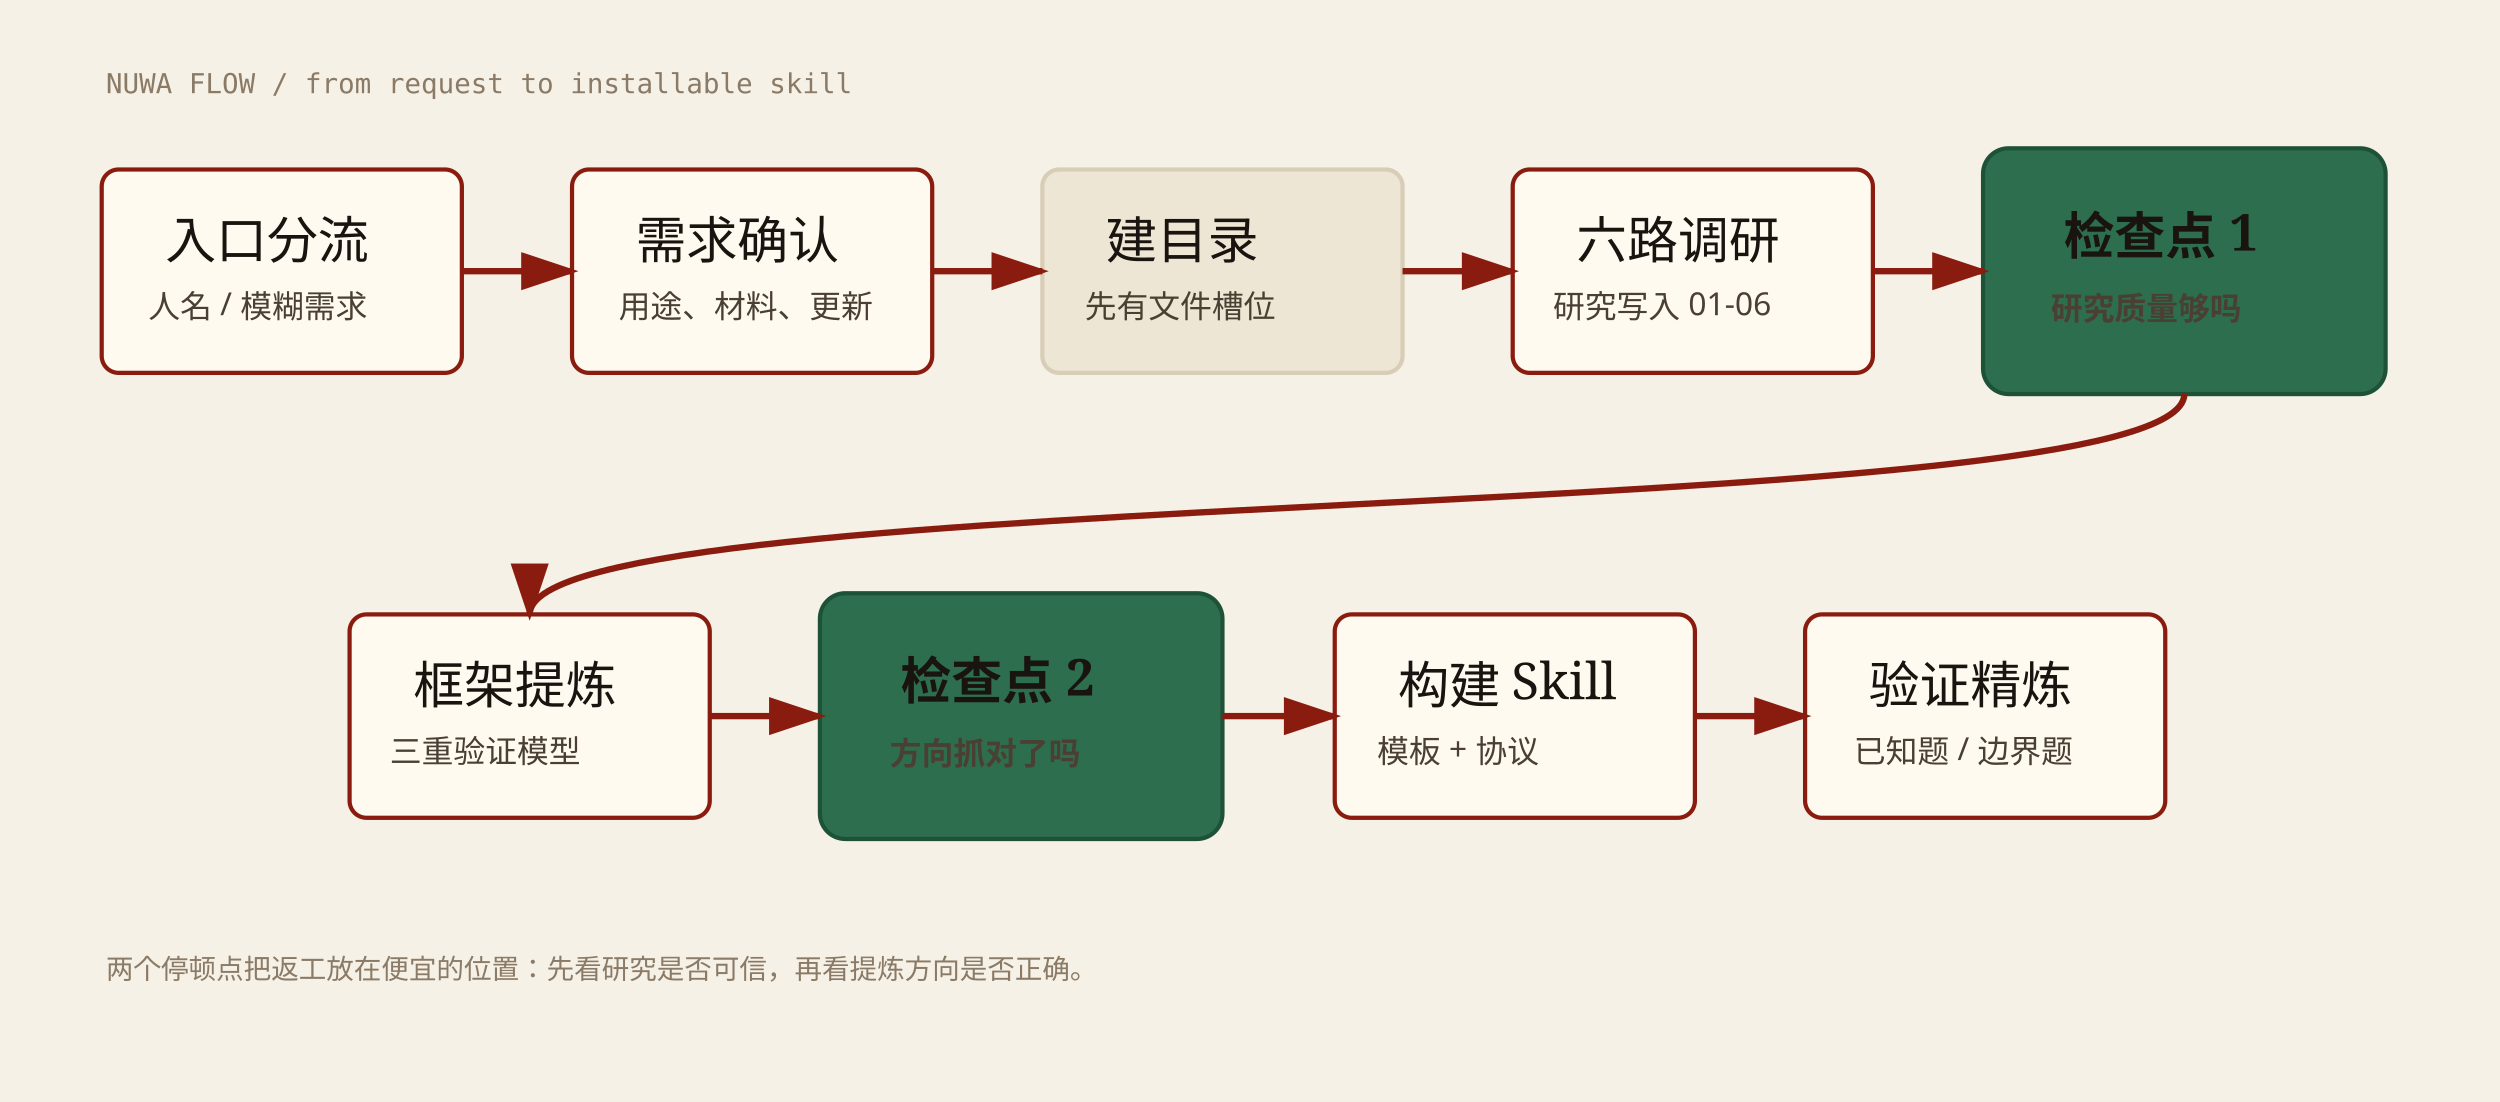
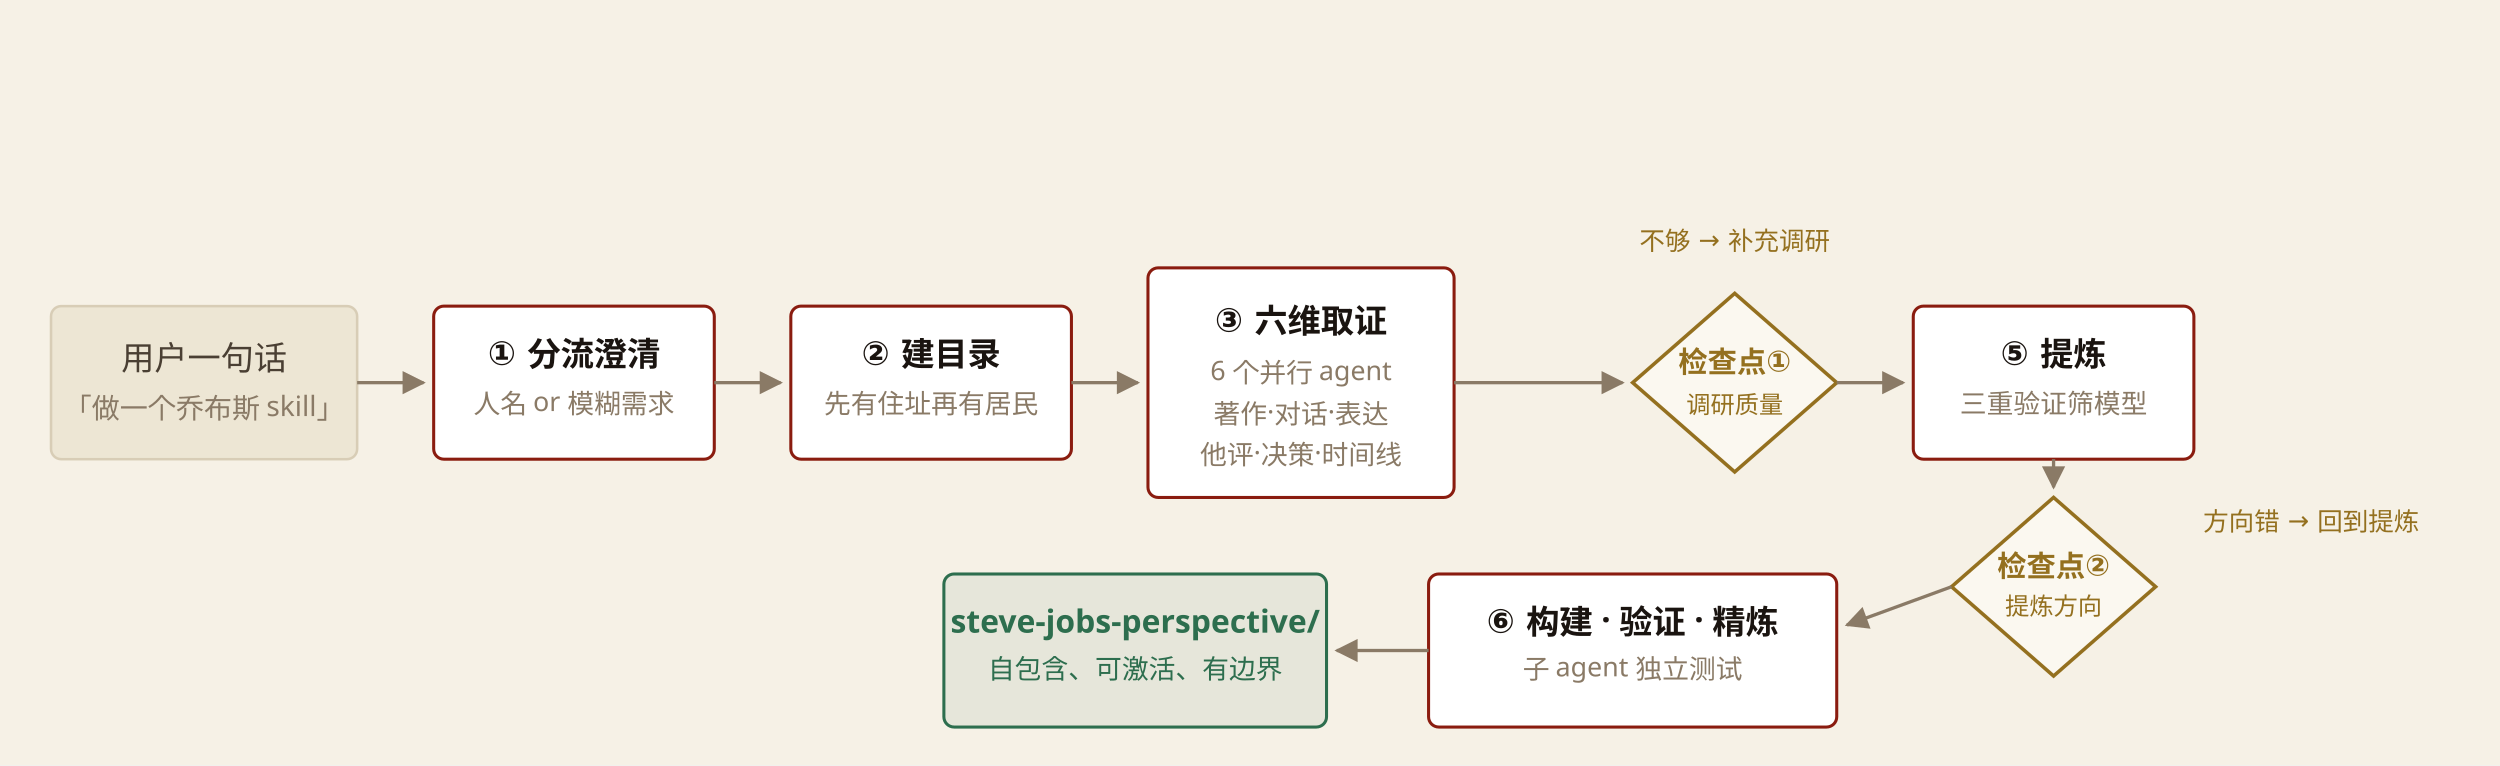
- <svg xmlns="http://www.w3.org/2000/svg" width="1180" height="520" viewBox="0 0 1180 520" role="img" aria-labelledby="title desc">
+ <svg xmlns="http://www.w3.org/2000/svg" viewBox="0 0 980 300" font-family="'PingFang SC','Microsoft YaHei',sans-serif">
  <defs>
-     <style>
-       .bg{fill:#f6f1e6}
-       .box{fill:#fffaf0;stroke:#8a1c0f;stroke-width:2}
-       .soft{fill:#ede6d4;stroke:#d8cdb6;stroke-width:2}
-       .gate{fill:#2d6e4e;stroke:#1e5238;stroke-width:2}
-       .gateText{fill:#fffaf0;font-weight:700}
-       .text{fill:#1a1410;font-family:"Noto Serif SC","Source Han Serif SC",serif;font-size:24px}
-       .small{fill:#4a3f33;font-family:"PingFang SC","Microsoft YaHei",sans-serif;font-size:15px}
-       .tiny{fill:#8a7a66;font-family:"JetBrains Mono",monospace;font-size:13px}
-       .arrow{stroke:#8a1c0f;stroke-width:3;fill:none;marker-end:url(#arrow)}
-     </style>
-     <marker id="arrow" markerWidth="10" markerHeight="10" refX="8" refY="3" orient="auto">
-       <path d="M0,0 L9,3 L0,6 Z" fill="#8a1c0f" />
+     <marker id="arr" viewBox="0 0 10 10" refX="9" refY="5" markerWidth="7" markerHeight="7" orient="auto-start-reverse">
+       <path d="M0,0 L10,5 L0,10 z" fill="#8a7a66" />
    </marker>
  </defs>
-   <rect class="bg" width="1180" height="520" />
-   <text class="tiny" x="50" y="44">NUWA FLOW / from request to installable skill</text>
-   <rect class="box" x="48" y="80" width="170" height="96" rx="8" />
-   <text class="text" x="78" y="122">入口分流</text>
-   <text class="small" x="70" y="150">人名 / 模糊需求</text>
-   <rect class="box" x="270" y="80" width="170" height="96" rx="8" />
-   <text class="text" x="300" y="122">需求确认</text>
-   <text class="small" x="292" y="150">用途、材料、更新</text>
-   <rect class="soft" x="492" y="80" width="170" height="96" rx="8" />
-   <text class="text" x="522" y="122">建目录</text>
-   <text class="small" x="512" y="150">先有文件槽位</text>
-   <rect class="box" x="714" y="80" width="170" height="96" rx="8" />
-   <text class="text" x="744" y="122">六路调研</text>
-   <text class="small" x="733" y="150">研究写入 01-06</text>
-   <rect class="gate" x="936" y="70" width="190" height="116" rx="12" />
-   <text class="text gateText" x="974" y="120">检查点 1</text>
-   <text class="small gateText" x="968" y="151">研究质量够吗</text>
-   <rect class="box" x="165" y="290" width="170" height="96" rx="8" />
-   <text class="text" x="195" y="332">框架提炼</text>
-   <text class="small" x="184" y="360">三重验证模型</text>
-   <rect class="gate" x="387" y="280" width="190" height="116" rx="12" />
-   <text class="text gateText" x="425" y="330">检查点 2</text>
-   <text class="small gateText" x="420" y="361">方向抓对了吗</text>
-   <rect class="box" x="630" y="290" width="170" height="96" rx="8" />
-   <text class="text" x="660" y="332">构建 Skill</text>
-   <text class="small" x="650" y="360">模板 + 协议</text>
-   <rect class="box" x="852" y="290" width="170" height="96" rx="8" />
-   <text class="text" x="882" y="332">验证精炼</text>
-   <text class="small" x="875" y="360">已知题 / 边界题</text>
-   <path class="arrow" d="M218 128 H270" />
-   <path class="arrow" d="M440 128 H492" />
-   <path class="arrow" d="M662 128 H714" />
-   <path class="arrow" d="M884 128 H936" />
-   <path class="arrow" d="M1031 186 C1031 250 250 226 250 290" />
-   <path class="arrow" d="M335 338 H387" />
-   <path class="arrow" d="M577 338 H630" />
-   <path class="arrow" d="M800 338 H852" />
-   <text class="tiny" x="50" y="462">两个停顿点把返工放在便宜的位置：先看研究是否可信，再看提炼方向是否正确。</text>
+   <rect width="980" height="300" fill="#f6f1e6" />
+   <rect x="20" y="120" width="120" height="60" rx="4" fill="#ede6d4" stroke="#d8cdb6" />
+   <text x="80" y="145" text-anchor="middle" font-size="13" fill="#4a3f33">用户一句话</text>
+   <text x="80" y="164" text-anchor="middle" font-size="11" fill="#8a7a66">「做一个乔布斯 skill」</text>
+   <rect x="170" y="120" width="110" height="60" rx="4" fill="#fff" stroke="#8a1c0f" stroke-width="1.2" />
+   <text x="225" y="143" text-anchor="middle" font-size="13" font-weight="600" fill="#1a1410">① 分流澄清</text>
+   <text x="225" y="162" text-anchor="middle" font-size="10.5" fill="#8a7a66">人名 or 模糊需求</text>
+   <rect x="310" y="120" width="110" height="60" rx="4" fill="#fff" stroke="#8a1c0f" stroke-width="1.2" />
+   <text x="365" y="143" text-anchor="middle" font-size="13" font-weight="600" fill="#1a1410">② 建目录</text>
+   <text x="365" y="162" text-anchor="middle" font-size="10.5" fill="#8a7a66">先有住址再有居民</text>
+   <rect x="450" y="105" width="120" height="90" rx="4" fill="#fff" stroke="#8a1c0f" stroke-width="1.2" />
+   <text x="510" y="130" text-anchor="middle" font-size="13" font-weight="600" fill="#1a1410">③ 六维取证</text>
+   <text x="510" y="149" text-anchor="middle" font-size="10.5" fill="#8a7a66">6 个并行 agent</text>
+   <text x="510" y="166" text-anchor="middle" font-size="10.5" fill="#8a7a66">著作·对话·表达</text>
+   <text x="510" y="182" text-anchor="middle" font-size="10.5" fill="#8a7a66">他评·决策·时间线</text>
+   <polygon points="640,150 680,115 720,150 680,185" fill="#fbf8f0" stroke="#94701f" stroke-width="1.4" />
+   <text x="680" y="146" text-anchor="middle" font-size="11.5" font-weight="600" fill="#94701f">检查点①</text>
+   <text x="680" y="162" text-anchor="middle" font-size="9.5" fill="#94701f">调研质量</text>
+   <rect x="750" y="120" width="110" height="60" rx="4" fill="#fff" stroke="#8a1c0f" stroke-width="1.2" />
+   <text x="805" y="143" text-anchor="middle" font-size="13" font-weight="600" fill="#1a1410">⑤ 提炼</text>
+   <text x="805" y="162" text-anchor="middle" font-size="10.5" fill="#8a7a66">三重验证筛模型</text>
+   <polygon points="805,230 845,265 805,300 765,265" transform="translate(0,-35)" fill="#fbf8f0" stroke="#94701f" stroke-width="1.4" />
+   <text x="805" y="226" text-anchor="middle" font-size="11.5" font-weight="600" fill="#94701f">检查点②</text>
+   <text x="805" y="241" text-anchor="middle" font-size="9.5" fill="#94701f">提炼方向</text>
+   <rect x="560" y="225" width="160" height="60" rx="4" fill="#fff" stroke="#8a1c0f" stroke-width="1.2" />
+   <text x="640" y="248" text-anchor="middle" font-size="13" font-weight="600" fill="#1a1410">⑥ 构建 · 验证 · 精炼</text>
+   <text x="640" y="266" text-anchor="middle" font-size="10.5" fill="#8a7a66">子 agent 独立测试</text>
+   <rect x="370" y="225" width="150" height="60" rx="4" fill="#2d6e4e" fill-opacity="0.08" stroke="#2d6e4e" stroke-width="1.2" />
+   <text x="445" y="248" text-anchor="middle" font-size="12.5" font-weight="600" fill="#2d6e4e">steve-jobs-perspective/</text>
+   <text x="445" y="266" text-anchor="middle" font-size="10.5" fill="#2d6e4e">自包含、可激活、有边界</text>
+   <line x1="140" y1="150" x2="166" y2="150" stroke="#8a7a66" stroke-width="1.3" marker-end="url(#arr)" />
+   <line x1="280" y1="150" x2="306" y2="150" stroke="#8a7a66" stroke-width="1.3" marker-end="url(#arr)" />
+   <line x1="420" y1="150" x2="446" y2="150" stroke="#8a7a66" stroke-width="1.3" marker-end="url(#arr)" />
+   <line x1="570" y1="150" x2="636" y2="150" stroke="#8a7a66" stroke-width="1.3" marker-end="url(#arr)" />
+   <line x1="720" y1="150" x2="746" y2="150" stroke="#8a7a66" stroke-width="1.3" marker-end="url(#arr)" />
+   <line x1="805" y1="180" x2="805" y2="191" stroke="#8a7a66" stroke-width="1.3" marker-end="url(#arr)" />
+   <line x1="765" y1="230" x2="724" y2="245" stroke="#8a7a66" stroke-width="1.3" marker-end="url(#arr)" />
+   <line x1="560" y1="255" x2="524" y2="255" stroke="#8a7a66" stroke-width="1.3" marker-end="url(#arr)" />
+   <text x="680" y="98" text-anchor="middle" font-size="10" fill="#94701f">不够 → 补充调研</text>
+   <text x="906" y="208" text-anchor="middle" font-size="10" fill="#94701f">方向错 → 回到提炼</text>
</svg>
